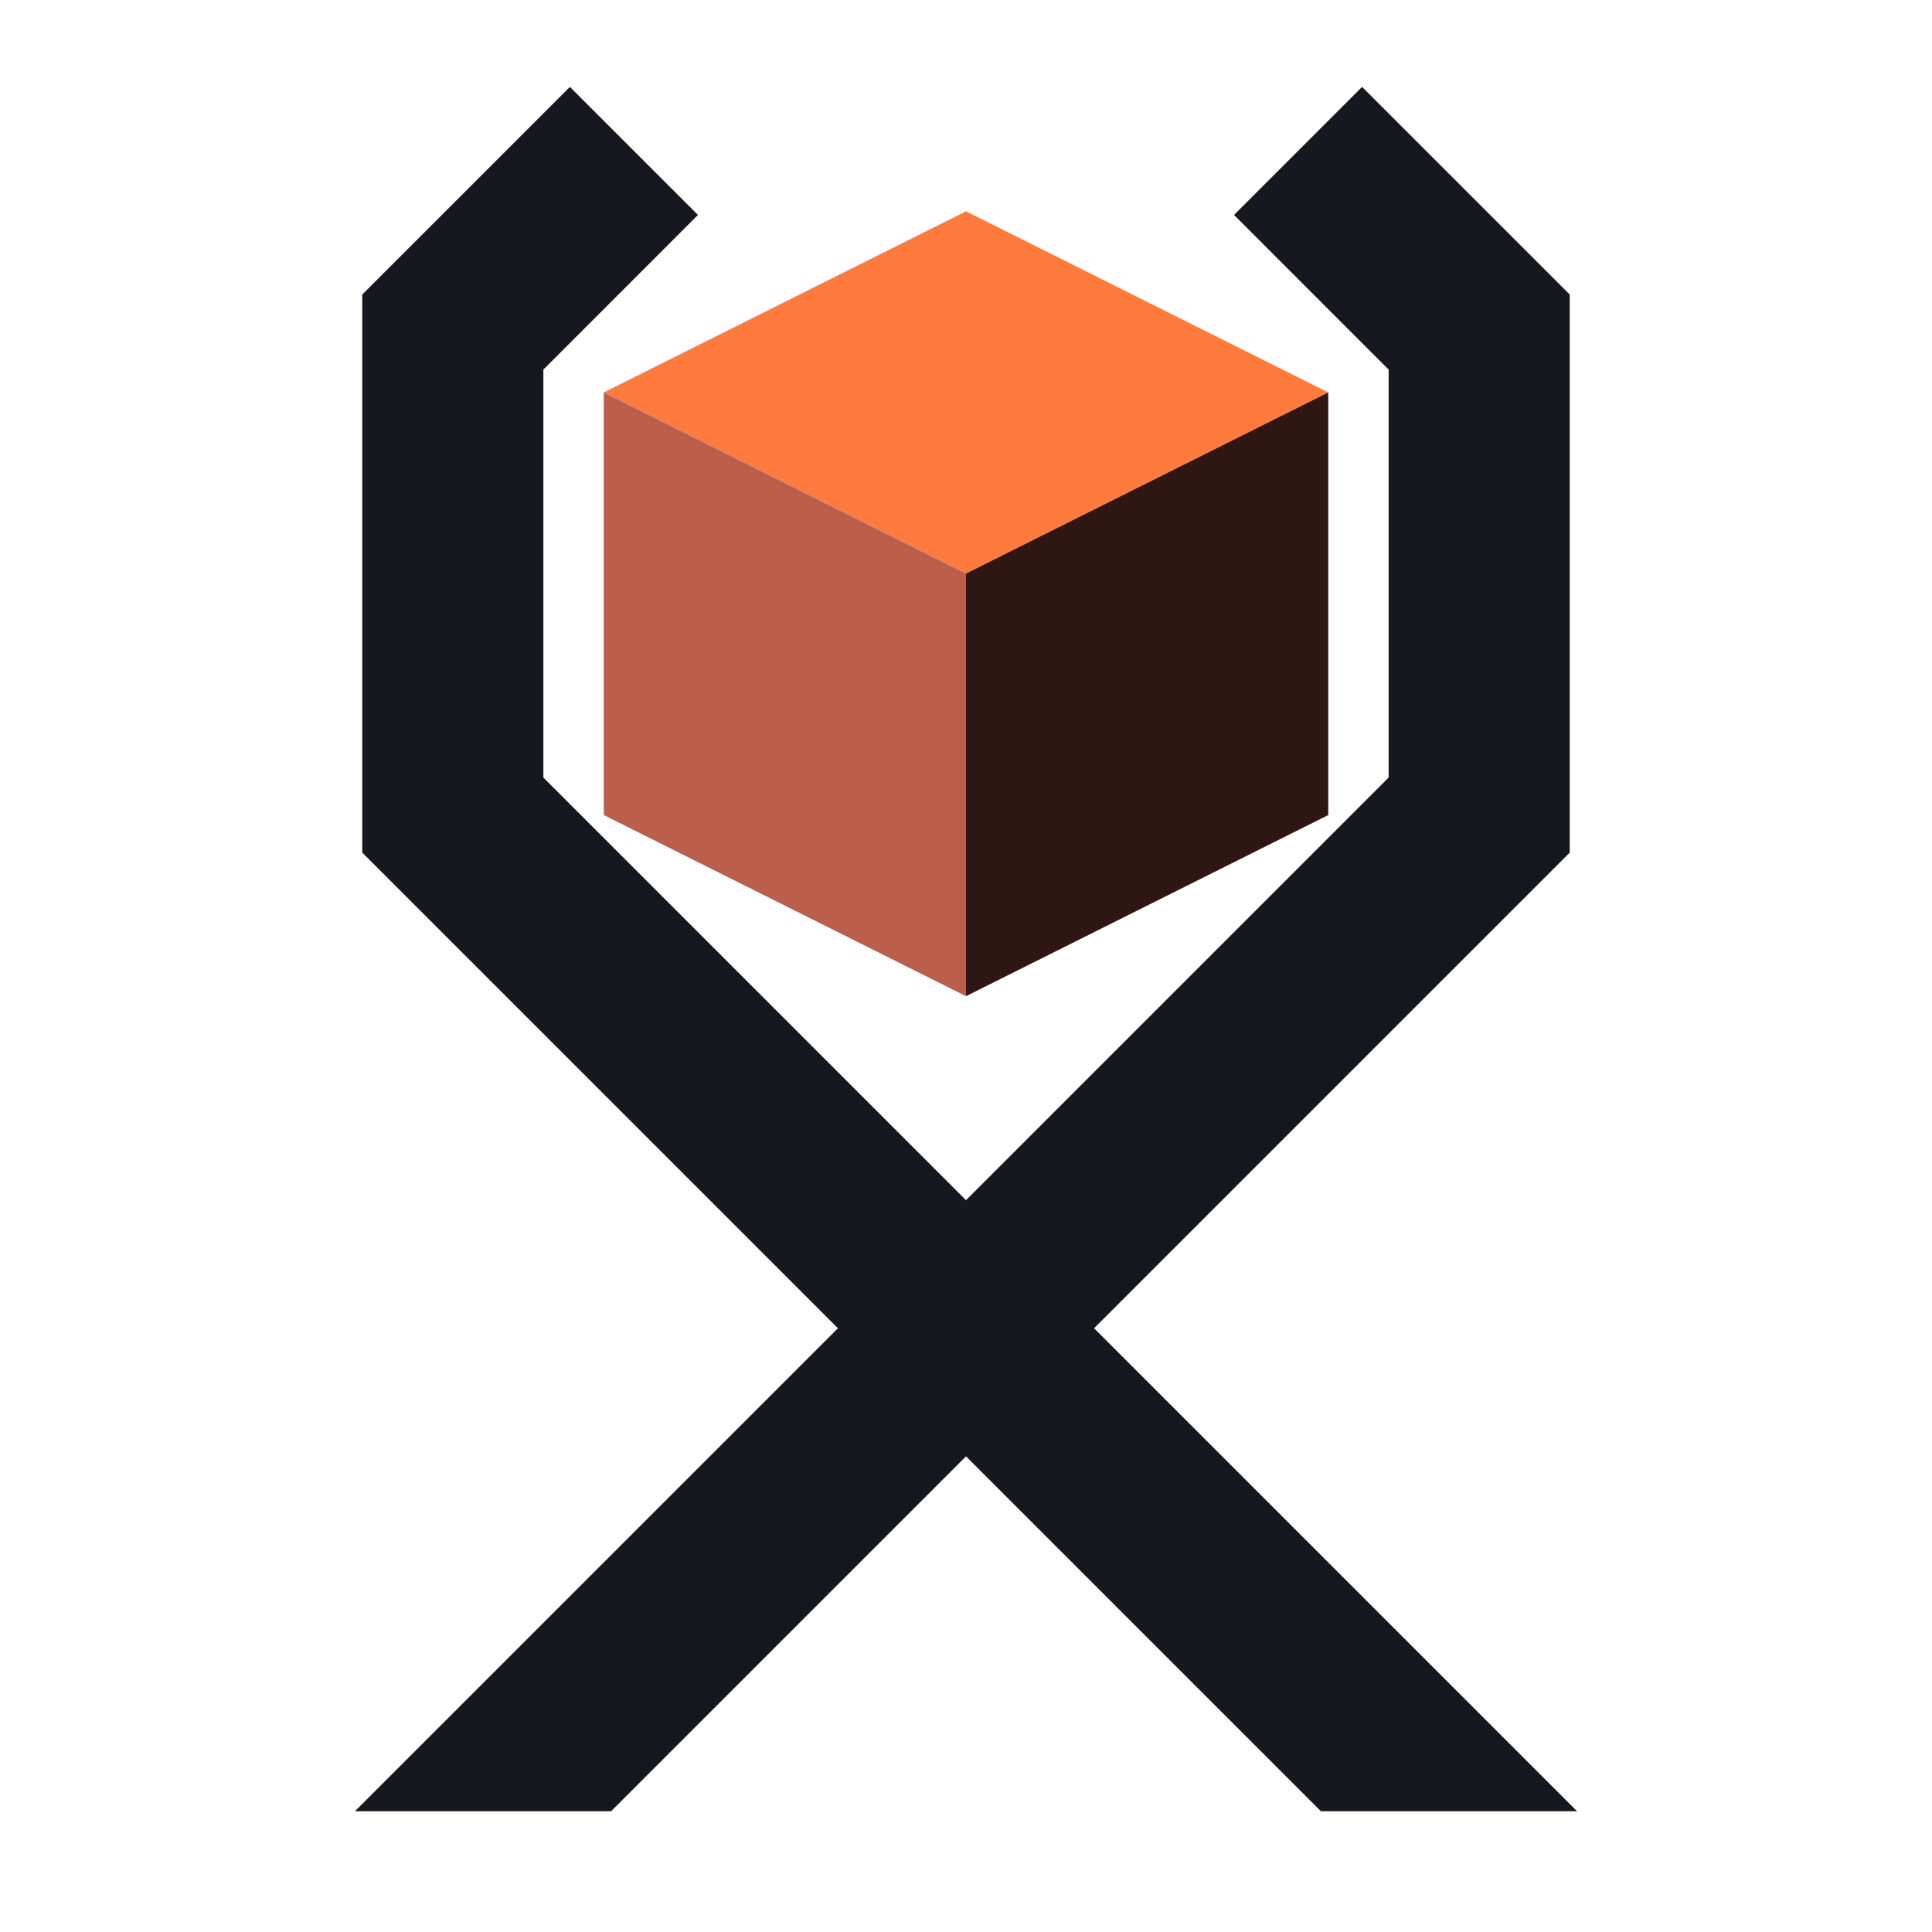
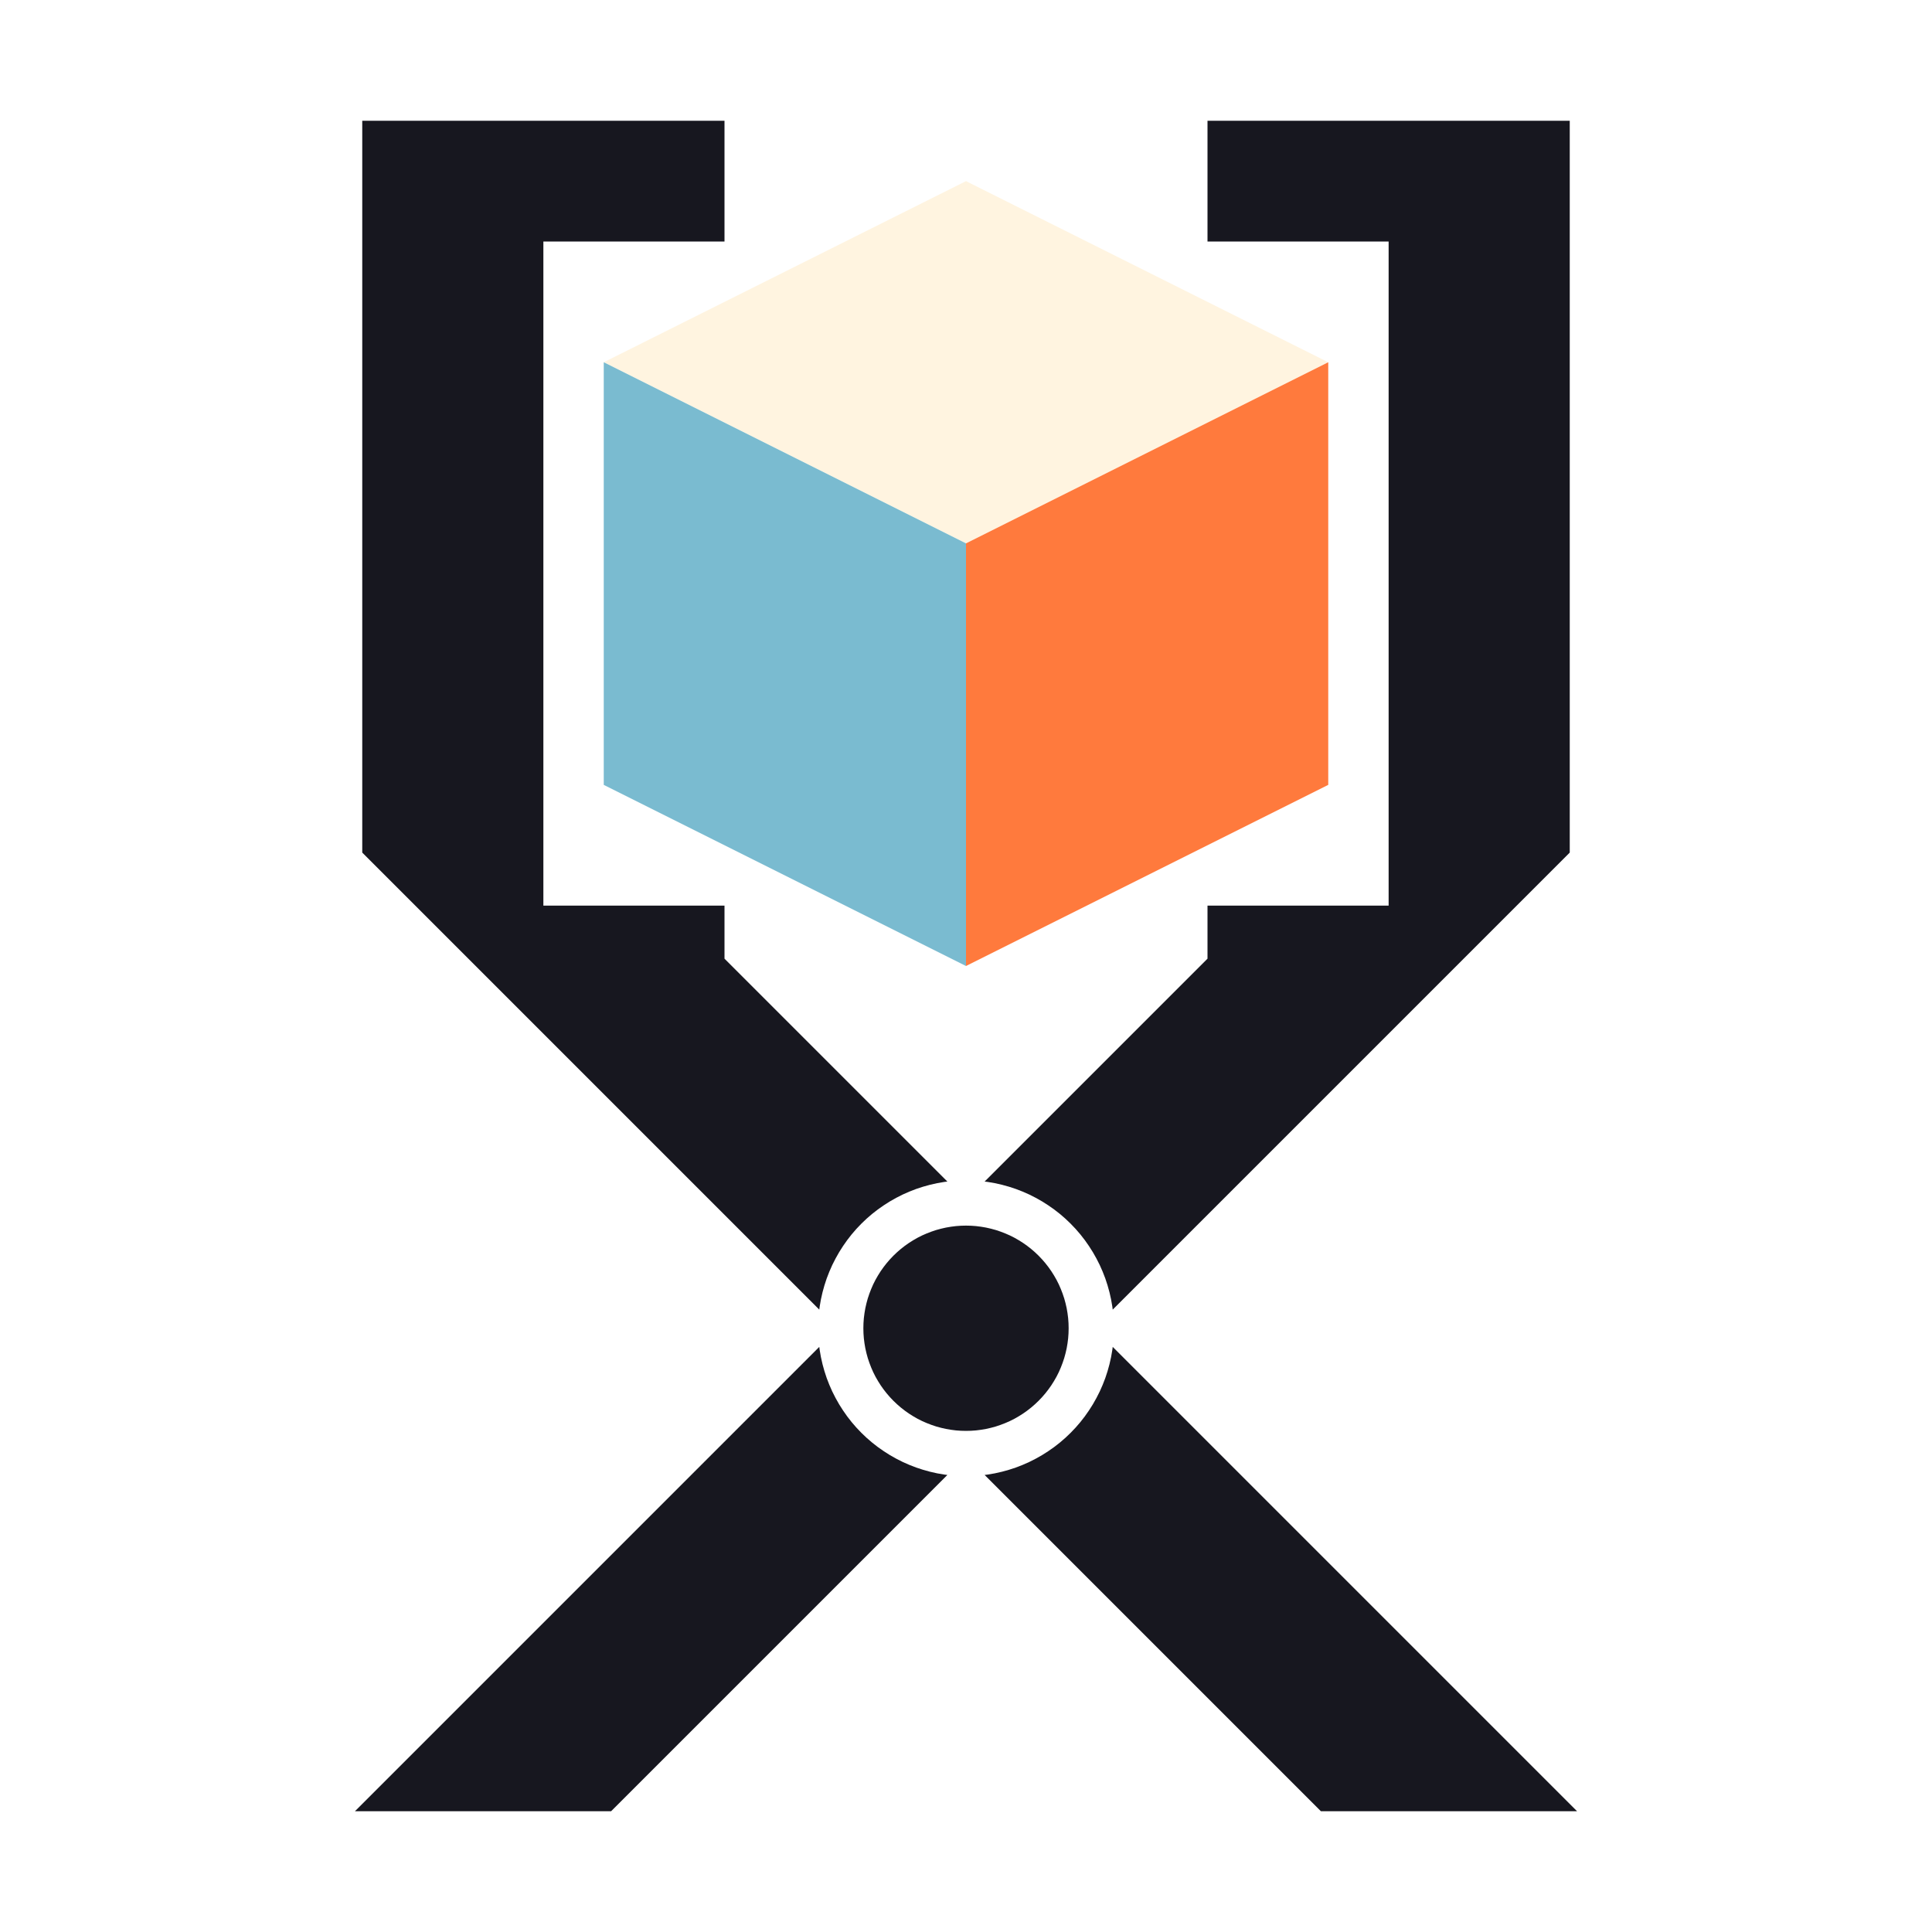
- <svg xmlns="http://www.w3.org/2000/svg" viewBox="0 0 64 64" width="32" height="32" role="img" aria-label="tongs">
-   <path fill="#17171F" d="M32 39.757L18 25.757L18 12.243L23.121 7.121L18.879 2.879L12 9.757L12 28.243L27.757 44L11.757 60L20.243 60L32 48.243L43.757 60L52.243 60L36.243 44L52 28.243L52 9.757L45.121 2.879L40.879 7.121L46 12.243L46 25.757Z" />
-   <path fill="#FF7A3D" d="M32 7L44 13L32 19L20 13Z" />
-   <path fill="#BB5F4A" d="M20 13L32 19L32 33L20 27Z" />
-   <path fill="#2E1614" d="M32 19L44 13L44 27L32 33Z" />
+ <svg xmlns="http://www.w3.org/2000/svg" viewBox="0 0 64 64" width="64" height="64" role="img" aria-label="tongs">
+   <path fill="#17171F" d="M18 30L18 8L24 8L24 4L12 4L12 28.243L27.14 43.383L27.153 43.281L27.194 43.044L27.247 42.809L27.311 42.578L27.386 42.349L27.473 42.125L27.57 41.905L27.679 41.69L27.797 41.481L27.926 41.278L28.064 41.081L28.212 40.891L28.369 40.709L28.535 40.535L28.709 40.369L28.891 40.212L29.081 40.064L29.278 39.926L29.481 39.797L29.69 39.679L29.905 39.57L30.125 39.473L30.349 39.386L30.578 39.311L30.809 39.247L31.044 39.194L31.281 39.153L31.383 39.14L24 31.757L24 30ZM40 30L40 31.757L32.617 39.14L32.719 39.153L32.956 39.194L33.191 39.247L33.422 39.311L33.651 39.386L33.875 39.473L34.095 39.57L34.31 39.679L34.519 39.797L34.722 39.926L34.919 40.064L35.109 40.212L35.291 40.369L35.465 40.535L35.631 40.709L35.788 40.891L35.936 41.081L36.074 41.278L36.203 41.481L36.321 41.69L36.43 41.905L36.527 42.125L36.614 42.349L36.689 42.578L36.753 42.809L36.806 43.044L36.847 43.281L36.86 43.383L52 28.243L52 4L40 4L40 8L46 8L46 30ZM35.384 43.667L35.363 43.501L35.335 43.337L35.298 43.174L35.254 43.013L35.201 42.855L35.141 42.699L35.074 42.546L34.999 42.397L34.916 42.252L34.827 42.111L34.731 41.975L34.628 41.843L34.519 41.717L34.404 41.596L34.283 41.481L34.157 41.372L34.025 41.269L33.889 41.173L33.748 41.084L33.603 41.001L33.454 40.926L33.301 40.859L33.145 40.799L32.987 40.746L32.826 40.702L32.663 40.665L32.499 40.637L32.333 40.616L32.167 40.604L32 40.6L31.833 40.604L31.667 40.616L31.501 40.637L31.337 40.665L31.174 40.702L31.013 40.746L30.855 40.799L30.699 40.859L30.546 40.926L30.397 41.001L30.252 41.084L30.111 41.173L29.975 41.269L29.843 41.372L29.717 41.481L29.596 41.596L29.481 41.717L29.372 41.843L29.269 41.975L29.173 42.111L29.084 42.252L29.001 42.397L28.926 42.546L28.859 42.699L28.799 42.855L28.746 43.013L28.702 43.174L28.665 43.337L28.637 43.501L28.616 43.667L28.604 43.833L28.6 44L28.604 44.167L28.616 44.333L28.637 44.499L28.665 44.663L28.702 44.826L28.746 44.987L28.799 45.145L28.859 45.301L28.926 45.454L29.001 45.603L29.084 45.748L29.173 45.889L29.269 46.025L29.372 46.157L29.481 46.283L29.596 46.404L29.717 46.519L29.843 46.628L29.975 46.731L30.111 46.827L30.252 46.916L30.397 46.999L30.546 47.074L30.699 47.141L30.855 47.201L31.013 47.254L31.174 47.298L31.337 47.335L31.501 47.363L31.667 47.384L31.833 47.396L32 47.4L32.167 47.396L32.333 47.384L32.499 47.363L32.663 47.335L32.826 47.298L32.987 47.254L33.145 47.201L33.301 47.141L33.454 47.074L33.603 46.999L33.748 46.916L33.889 46.827L34.025 46.731L34.157 46.628L34.283 46.519L34.404 46.404L34.519 46.283L34.628 46.157L34.731 46.025L34.827 45.889L34.916 45.748L34.999 45.603L35.074 45.454L35.141 45.301L35.201 45.145L35.254 44.987L35.298 44.826L35.335 44.663L35.363 44.499L35.384 44.333L35.396 44.167L35.4 44L35.396 43.833ZM31.281 48.847L31.044 48.806L30.809 48.753L30.578 48.689L30.349 48.614L30.125 48.527L29.905 48.43L29.69 48.321L29.481 48.203L29.278 48.074L29.081 47.936L28.891 47.788L28.709 47.631L28.535 47.465L28.369 47.291L28.212 47.109L28.064 46.919L27.926 46.722L27.797 46.519L27.679 46.31L27.57 46.095L27.473 45.875L27.386 45.651L27.311 45.422L27.247 45.191L27.194 44.956L27.153 44.719L27.14 44.617L11.757 60L20.243 60L31.383 48.86ZM36.847 44.719L36.806 44.956L36.753 45.191L36.689 45.422L36.614 45.651L36.527 45.875L36.43 46.095L36.321 46.31L36.203 46.519L36.074 46.722L35.936 46.919L35.788 47.109L35.631 47.291L35.465 47.465L35.291 47.631L35.109 47.788L34.919 47.936L34.722 48.074L34.519 48.203L34.31 48.321L34.095 48.43L33.875 48.527L33.651 48.614L33.422 48.689L33.191 48.753L32.956 48.806L32.719 48.847L32.617 48.86L43.757 60L52.243 60L36.86 44.617Z" />
+   <path fill="#FFF4E0" d="M32 6L44 12L32 18L20 12Z" />
+   <path fill="#7ABBD0" d="M20 12L32 18L32 32L20 26Z" />
+   <path fill="#FF7A3D" d="M32 18L44 12L44 26L32 32Z" />
</svg>
